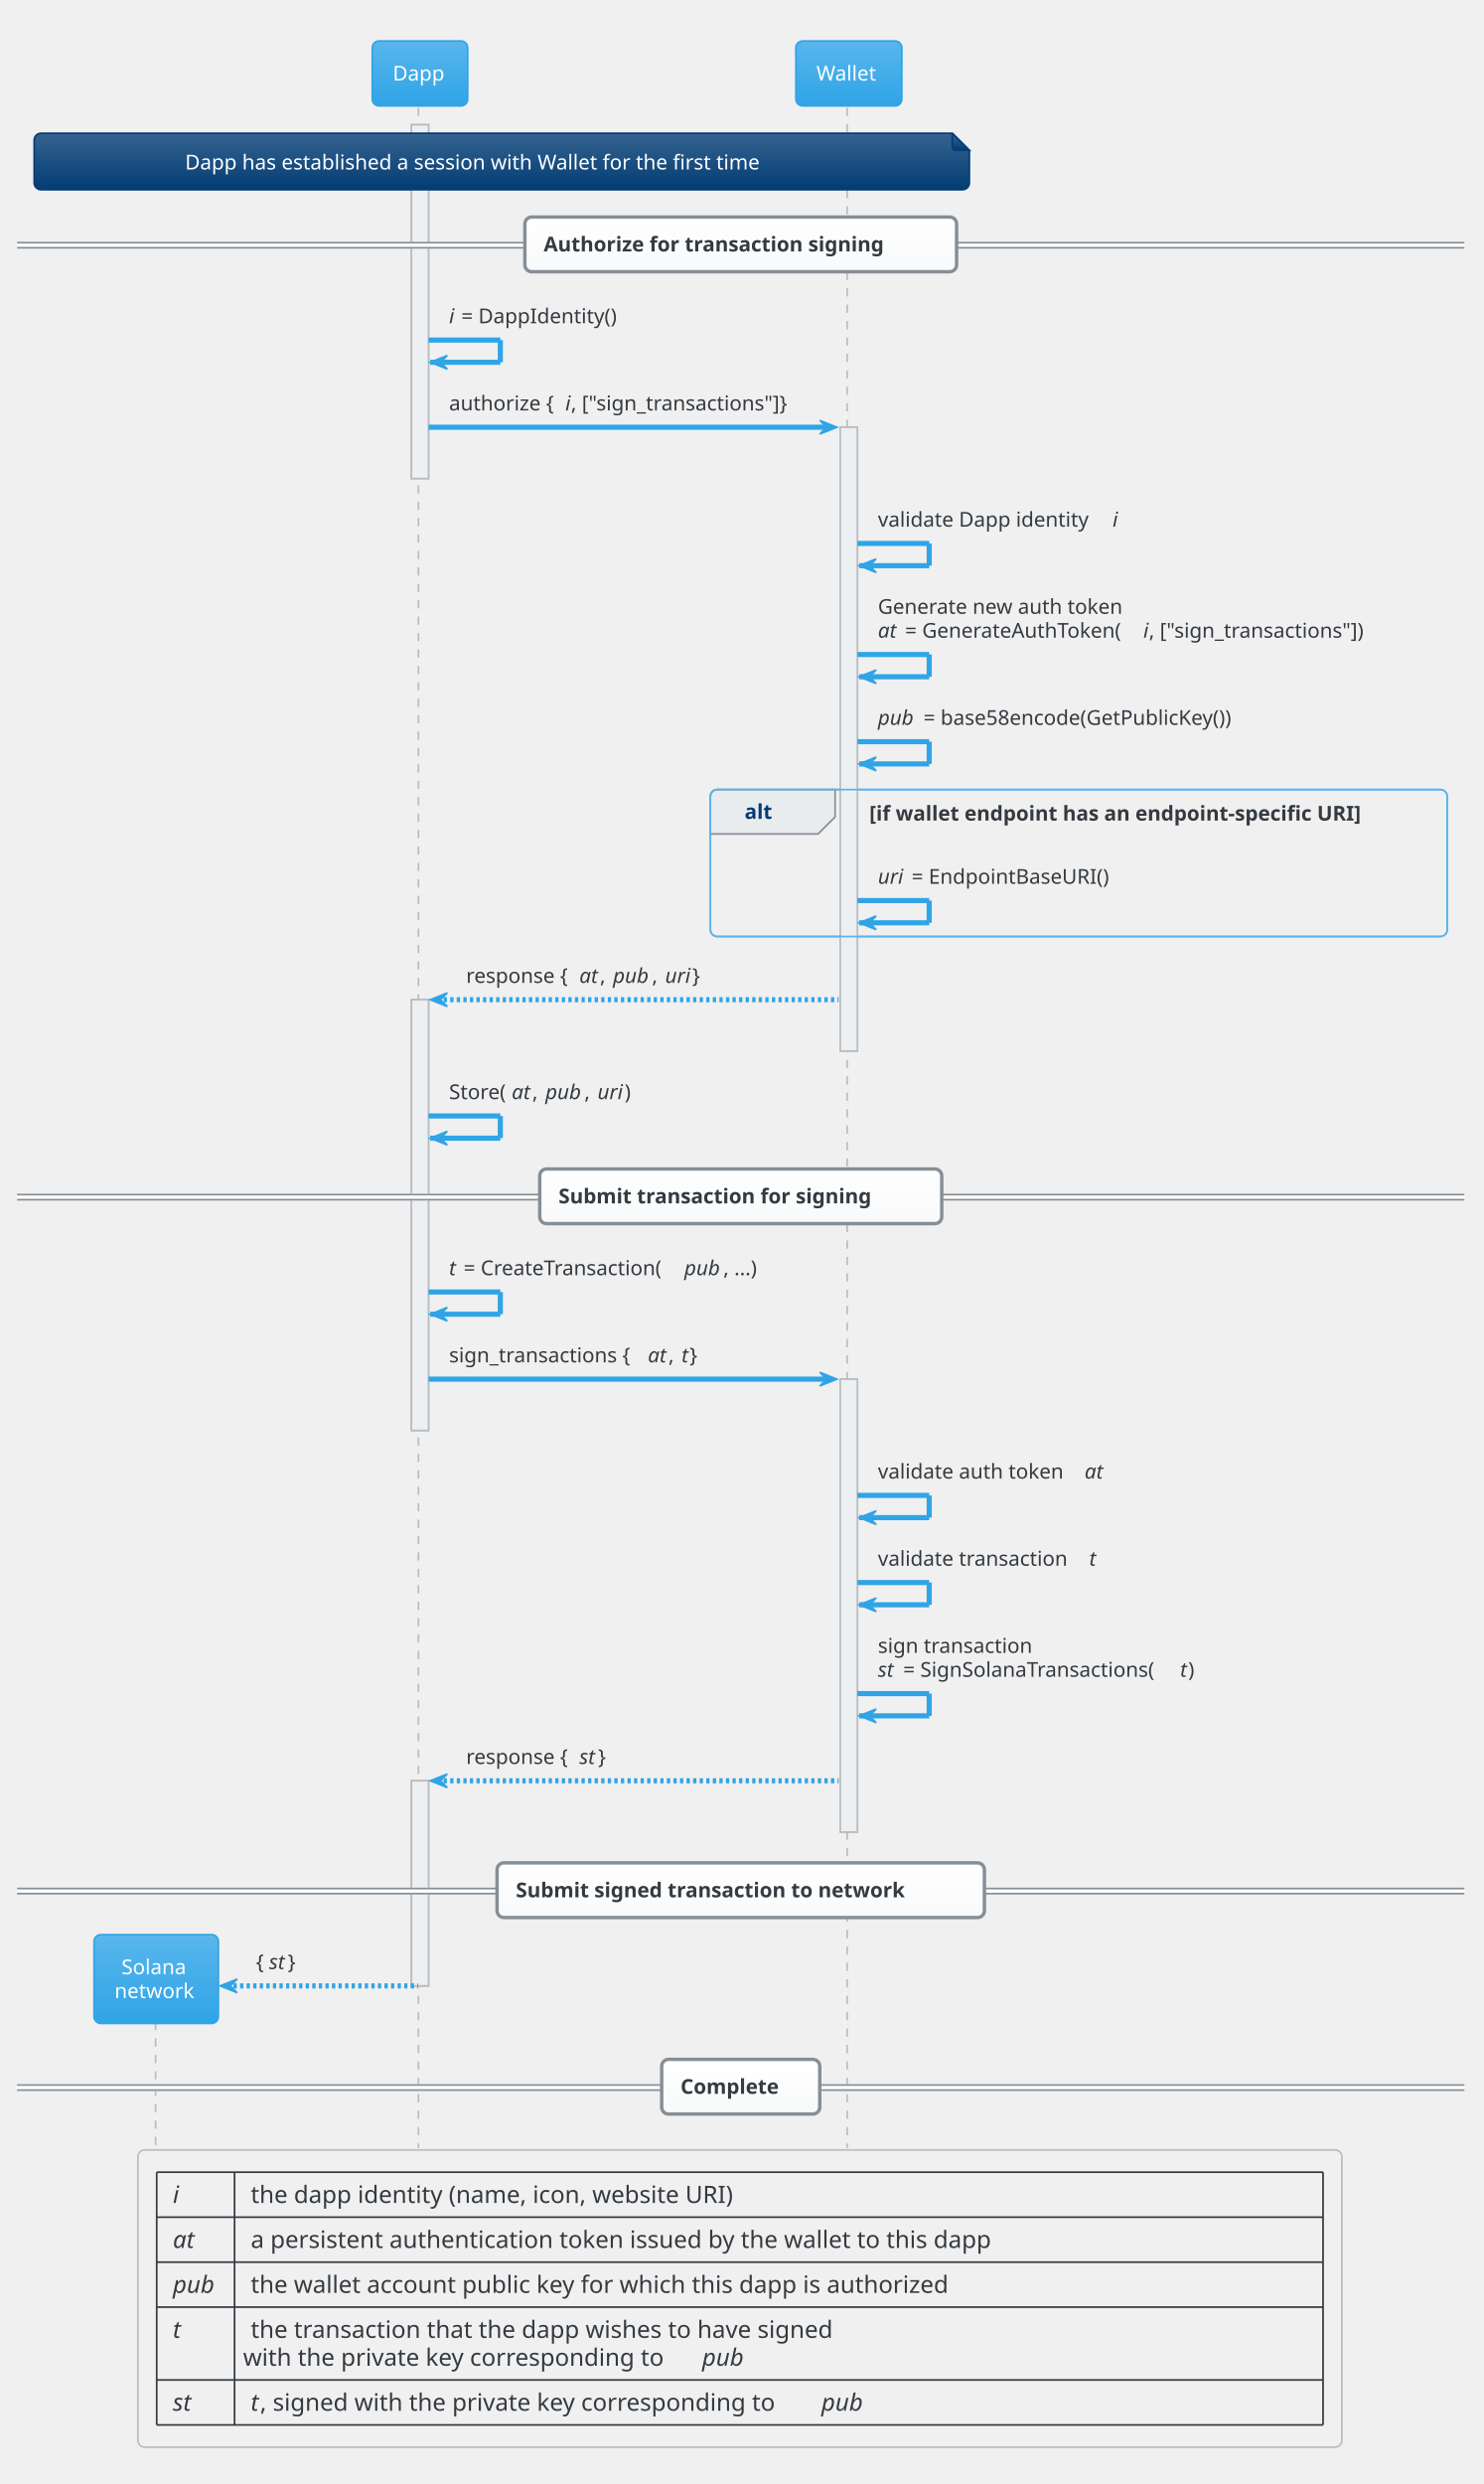
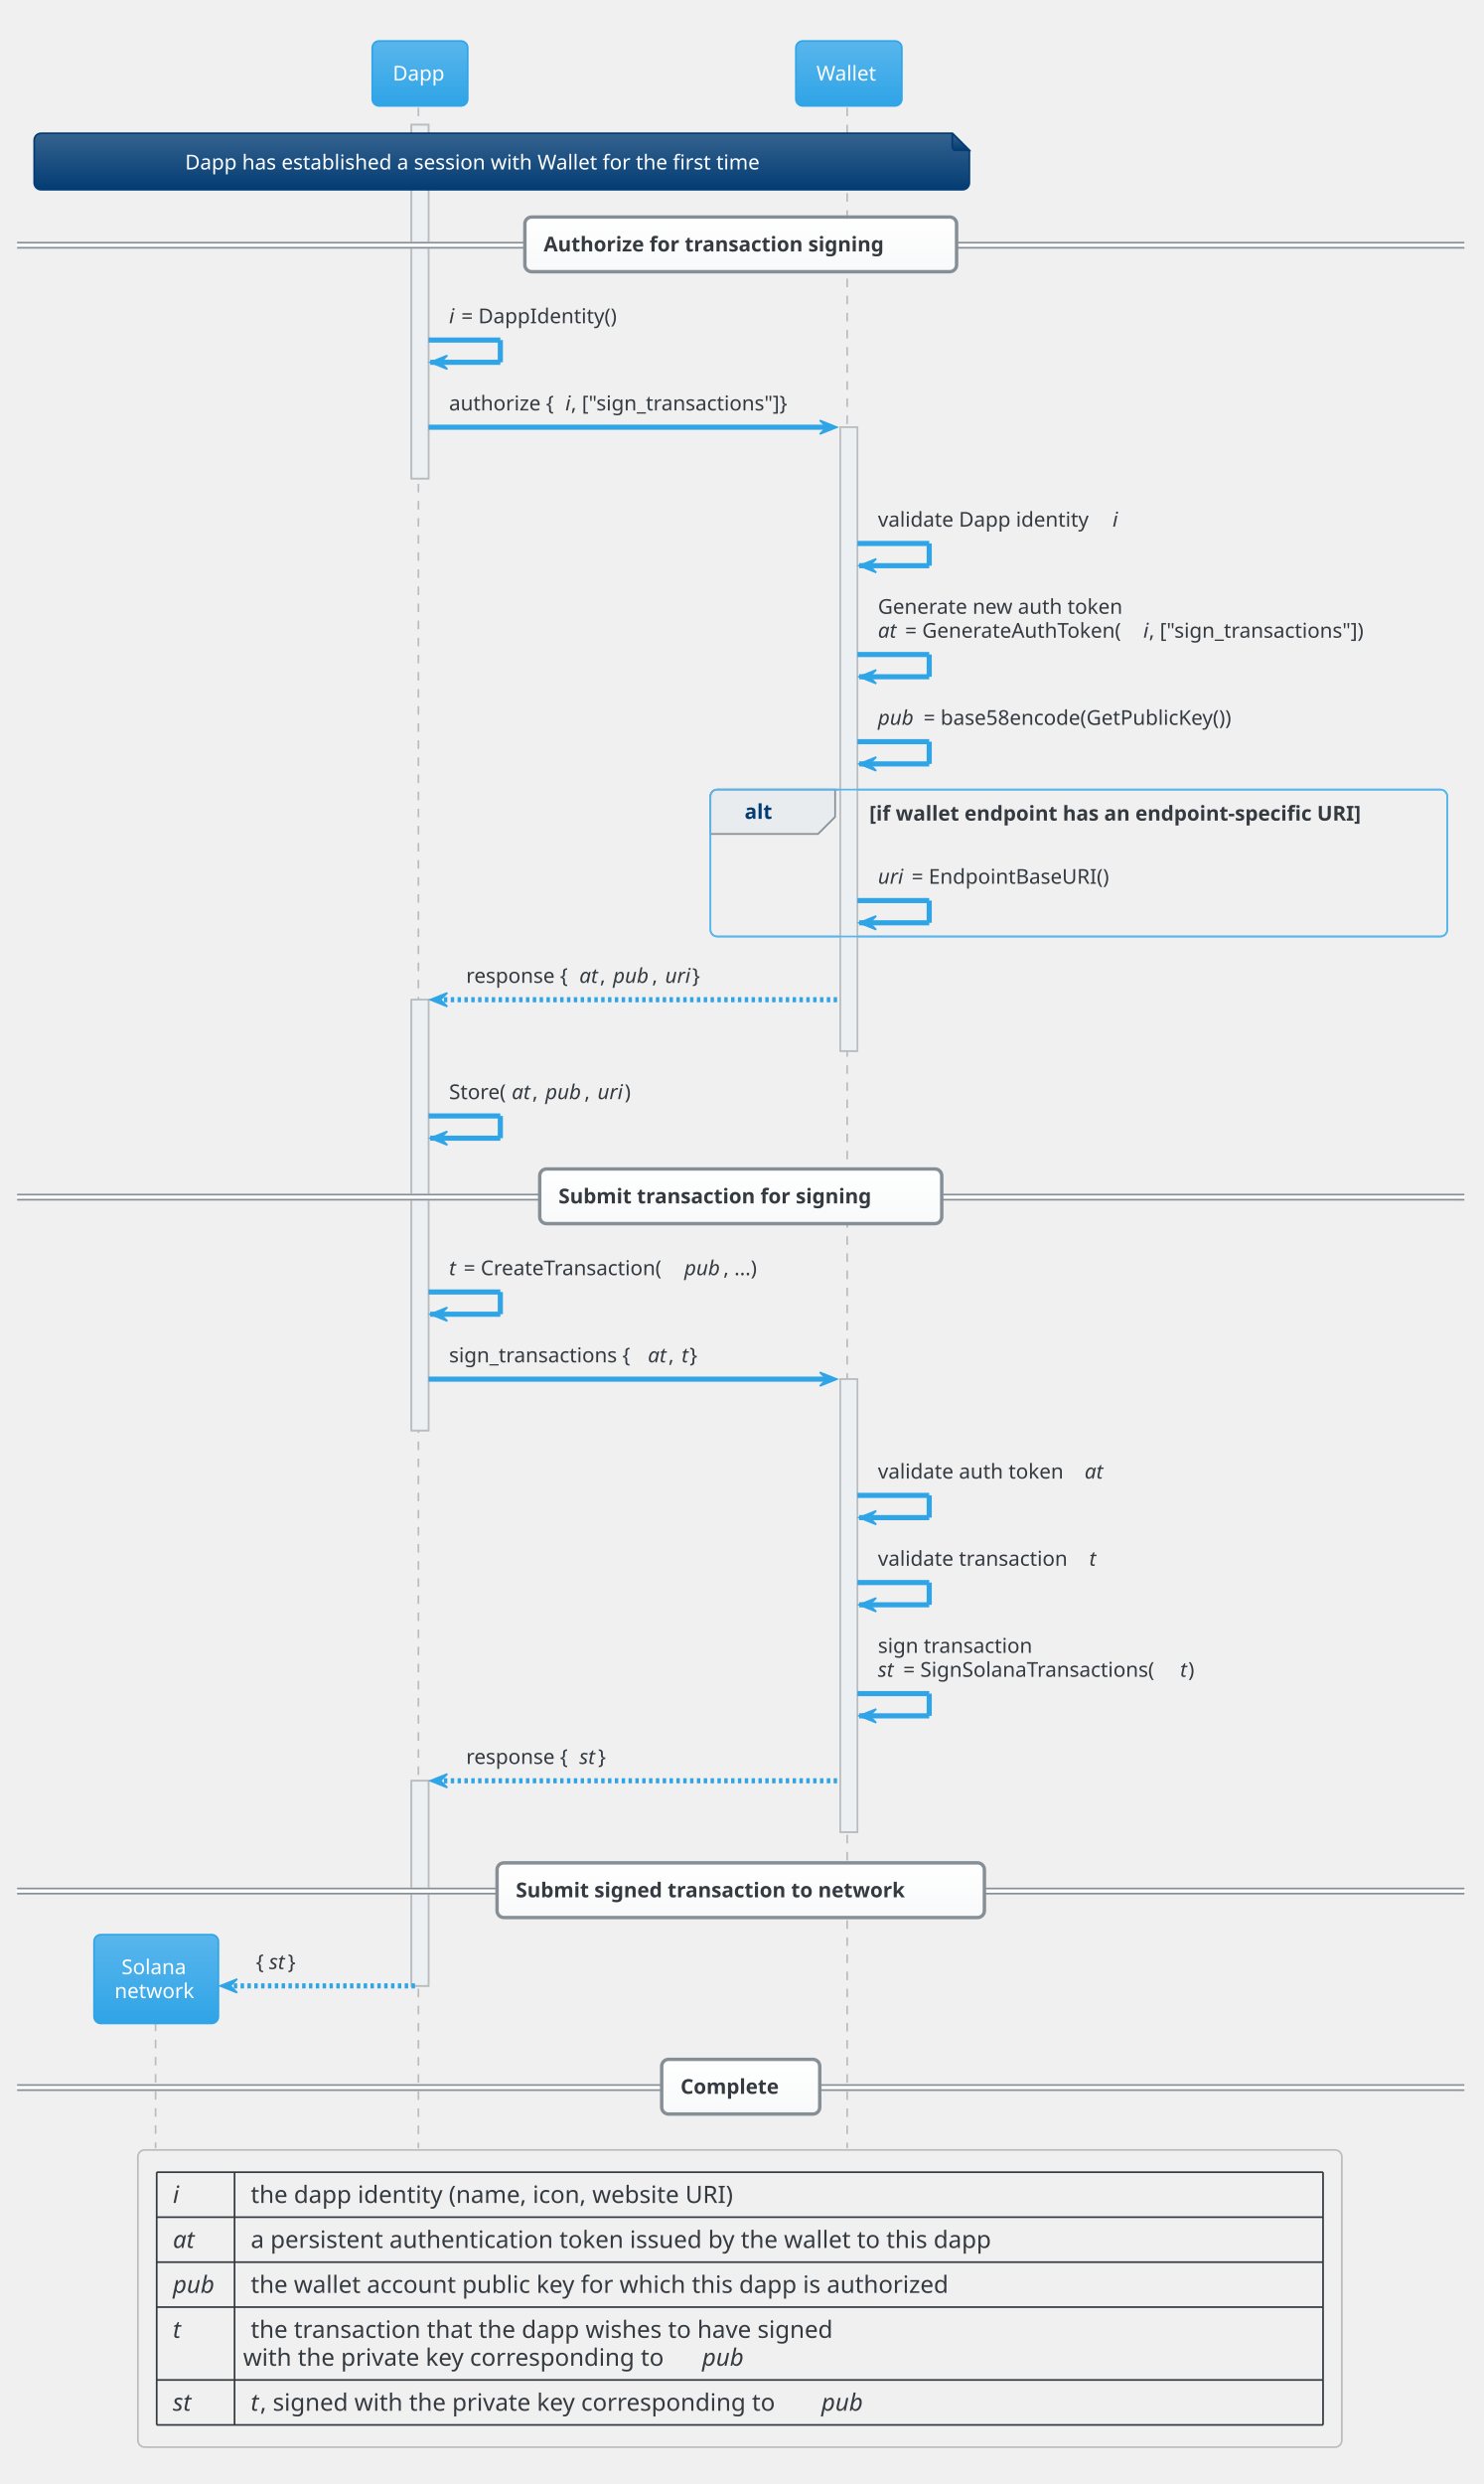
<svg xmlns="http://www.w3.org/2000/svg" contentStyleType="text/css" data-diagram-type="SEQUENCE" height="1513.542px" preserveAspectRatio="none" style="width:904px;height:1513px;background:#FFFFFF;" version="1.1" viewBox="0 0 904 1513" width="904.167px" zoomAndPan="magnify">
  <defs>
    <linearGradient id="g12xw5x2eaiz6c0" x1="50%" x2="50%" y1="0%" y2="100%">
      <stop offset="0%" stop-color="#59B6EC" />
      <stop offset="100%" stop-color="#2FA4E7" />
    </linearGradient>
    <linearGradient id="g12xw5x2eaiz6c1" x1="50%" x2="50%" y1="0%" y2="100%">
      <stop offset="0%" stop-color="#35638F" />
      <stop offset="100%" stop-color="#033C73" />
    </linearGradient>
    <linearGradient id="g12xw5x2eaiz6c2" x1="50%" x2="50%" y1="0%" y2="100%">
      <stop offset="0%" stop-color="#FFFFFF" />
      <stop offset="100%" stop-color="#F8F9FA" />
    </linearGradient>
  </defs>
  <g>
    <g>
      <rect fill="#EDF0F2" height="215.495" style="stroke:#BABDBF;stroke-width:1.042;" width="10.417" x="250.673" y="75.977" />
    </g>
    <g>
      <rect fill="#EDF0F2" height="262.37" style="stroke:#BABDBF;stroke-width:1.042;" width="10.417" x="250.673" y="608.919" />
    </g>
    <g>
      <rect fill="#EDF0F2" height="124.935" style="stroke:#BABDBF;stroke-width:1.042;" width="10.417" x="250.673" y="1084.668" />
    </g>
    <g>
      <rect fill="#EDF0F2" height="379.948" style="stroke:#BABDBF;stroke-width:1.042;" width="10.417" x="511.983" y="260.221" />
    </g>
    <g>
      <rect fill="#EDF0F2" height="275.879" style="stroke:#BABDBF;stroke-width:1.042;" width="10.417" x="511.983" y="840.039" />
    </g>
    <rect fill="none" height="89.486" rx="4.167" ry="4.167" style="stroke:#59B6EC;stroke-width:1.042;" width="448.954" x="432.83" y="480.925" />
    <g>
      <rect fill="#000000" fill-opacity="0" height="86.914" width="8.333" x="91.007" y="1221.582" />
-       <line style="stroke:#BABDBF;stroke-width:1.042;stroke-dasharray:5.0,5.0;" x1="94.792" x2="94.792" y1="1221.582" y2="1308.496" />
+       <line style="stroke:#BABDBF;stroke-width:1.042;stroke-dasharray:5.208,5.208;" x1="94.792" x2="94.792" y1="1221.582" y2="1308.496" />
    </g>
    <g>
      <rect fill="#000000" fill-opacity="0" height="1242.936" width="8.333" x="251.715" y="65.56" />
-       <line style="stroke:#BABDBF;stroke-width:1.042;stroke-dasharray:5.0,5.0;" x1="254.93" x2="254.93" y1="65.56" y2="1308.496" />
+       <line style="stroke:#BABDBF;stroke-width:1.042;stroke-dasharray:5.208,5.208;" x1="254.93" x2="254.93" y1="65.56" y2="1308.496" />
    </g>
    <g>
      <rect fill="#000000" fill-opacity="0" height="1242.936" width="8.333" x="513.025" y="65.56" />
-       <line style="stroke:#BABDBF;stroke-width:1.042;stroke-dasharray:5.0,5.0;" x1="516.163" x2="516.163" y1="65.56" y2="1308.496" />
+       <line style="stroke:#BABDBF;stroke-width:1.042;stroke-dasharray:5.208,5.208;" x1="516.163" x2="516.163" y1="65.56" y2="1308.496" />
    </g>
    <g class="participant participant-head" data-participant="Dapp">
      <rect fill="url(#g12xw5x2eaiz6c0)" height="39.551" rx="4.167" ry="4.167" style="stroke:#2FA4E7;stroke-width:1.042;" width="58.154" x="226.805" y="24.967" />
      <text fill="#FFFFFF" font-family="Verdana" font-size="12.5" lengthAdjust="spacing" textLength="33.154" x="239.305" y="49.07">Dapp</text>
    </g>
    <g class="participant participant-head" data-participant="Wallet">
      <rect fill="url(#g12xw5x2eaiz6c0)" height="39.551" rx="4.167" ry="4.167" style="stroke:#2FA4E7;stroke-width:1.042;" width="64.557" x="484.913" y="24.967" />
      <text fill="#FFFFFF" font-family="Verdana" font-size="12.5" lengthAdjust="spacing" textLength="39.557" x="497.413" y="49.07">Wallet</text>
    </g>
    <g>
      <rect fill="#EDF0F2" height="215.495" style="stroke:#BABDBF;stroke-width:1.042;" width="10.417" x="250.673" y="75.977" />
    </g>
    <g>
      <rect fill="#EDF0F2" height="262.37" style="stroke:#BABDBF;stroke-width:1.042;" width="10.417" x="250.673" y="608.919" />
    </g>
    <g>
      <rect fill="#EDF0F2" height="124.935" style="stroke:#BABDBF;stroke-width:1.042;" width="10.417" x="250.673" y="1084.668" />
    </g>
    <g>
      <rect fill="#EDF0F2" height="379.948" style="stroke:#BABDBF;stroke-width:1.042;" width="10.417" x="511.983" y="260.221" />
    </g>
    <g>
      <rect fill="#EDF0F2" height="275.879" style="stroke:#BABDBF;stroke-width:1.042;" width="10.417" x="511.983" y="840.039" />
    </g>
    <path d="M20.833,85.352 L20.833,111.393 A4.167,4.167 0 0 0 25,115.56 L586.458,115.56 A4.167,4.167 0 0 0 590.625,111.393 L590.625,91.602 L580.208,81.185 L25,81.185 A4.167,4.167 0 0 0 20.833,85.352" fill="url(#g12xw5x2eaiz6c1)" style="stroke:#033C73;stroke-width:1.042;" />
    <path d="M580.208,81.185 L580.208,89.518 A2.083,2.083 0 0 0 582.292,91.602 L590.625,91.602 L580.208,81.185" fill="url(#g12xw5x2eaiz6c1)" style="stroke:#033C73;stroke-width:1.042;" />
    <text fill="#FFFFFF" font-family="Verdana" font-size="12.5" lengthAdjust="spacing" textLength="377.063" x="112.766" y="103.204">Dapp has established a session with Wallet for the first time</text>
    <rect fill="url(#g12xw5x2eaiz6c2)" height="3.125" rx="4.167" ry="4.167" style="stroke:url(#g12xw5x2eaiz6c2);stroke-width:1.042;" width="881.784" x="10.417" y="147.803" />
    <line style="stroke:#868E96;stroke-width:1.042;" x1="10.417" x2="892.201" y1="147.803" y2="147.803" />
    <line style="stroke:#868E96;stroke-width:1.042;" x1="10.417" x2="892.201" y1="150.928" y2="150.928" />
    <rect fill="url(#g12xw5x2eaiz6c2)" height="33.301" rx="4.167" ry="4.167" style="stroke:#868E96;stroke-width:2.083;" width="263.043" x="319.787" y="132.194" />
    <text fill="#343A40" font-family="Verdana" font-size="12.5" font-weight="bold" lengthAdjust="spacing" textLength="233.691" x="331.245" y="153.172">Authorize for transaction signing</text>
    <g class="message" data-participant-1="Dapp" data-participant-2="Dapp">
      <line style="stroke:#2FA4E7;stroke-width:3.125;" x1="261.09" x2="304.84" y1="207.129" y2="207.129" />
      <line style="stroke:#2FA4E7;stroke-width:3.125;" x1="304.84" x2="304.84" y1="207.129" y2="220.671" />
      <line style="stroke:#2FA4E7;stroke-width:3.125;" x1="262.132" x2="304.84" y1="220.671" y2="220.671" />
      <polygon fill="#2FA4E7" points="272.548,216.504,262.132,220.671,272.548,224.837,268.382,220.671" style="stroke:#2FA4E7;stroke-width:1.042;" />
      <text fill="#343A40" font-family="Verdana" font-size="12.5" font-style="italic" lengthAdjust="spacing" textLength="3.473" x="273.59" y="196.889">i</text>
      <text fill="#343A40" font-family="Verdana" font-size="12.5" lengthAdjust="spacing" textLength="105.261" x="281.036" y="196.889">= DappIdentity()</text>
    </g>
    <g class="message" data-participant-1="Dapp" data-participant-2="Wallet">
      <polygon fill="#2FA4E7" points="499.483,256.055,509.9,260.221,499.483,264.388,503.65,260.221" style="stroke:#2FA4E7;stroke-width:1.042;" />
      <line style="stroke:#2FA4E7;stroke-width:3.125;" x1="261.09" x2="505.733" y1="260.221" y2="260.221" />
      <text fill="#343A40" font-family="Verdana" font-size="12.5" lengthAdjust="spacing" textLength="70.844" x="273.59" y="249.982">authorize {</text>
      <text fill="#343A40" font-family="Verdana" font-size="12.5" font-style="italic" lengthAdjust="spacing" textLength="3.473" x="344.434" y="249.982">i</text>
      <text fill="#343A40" font-family="Verdana" font-size="12.5" lengthAdjust="spacing" textLength="146.368" x="347.906" y="249.982">, ["sign_transactions"]}</text>
    </g>
    <g class="message" data-participant-1="Wallet" data-participant-2="Wallet">
      <line style="stroke:#2FA4E7;stroke-width:3.125;" x1="522.4" x2="566.15" y1="331.022" y2="331.022" />
      <line style="stroke:#2FA4E7;stroke-width:3.125;" x1="566.15" x2="566.15" y1="331.022" y2="344.564" />
      <line style="stroke:#2FA4E7;stroke-width:3.125;" x1="523.442" x2="566.15" y1="344.564" y2="344.564" />
      <polygon fill="#2FA4E7" points="533.858,340.397,523.442,344.564,533.858,348.731,529.692,344.564" style="stroke:#2FA4E7;stroke-width:1.042;" />
      <text fill="#343A40" font-family="Verdana" font-size="12.5" lengthAdjust="spacing" textLength="138.983" x="534.9" y="320.783">validate Dapp identity</text>
      <text fill="#343A40" font-family="Verdana" font-size="12.5" font-style="italic" lengthAdjust="spacing" textLength="3.473" x="677.856" y="320.783">i</text>
    </g>
    <g class="message" data-participant-1="Wallet" data-participant-2="Wallet">
      <line style="stroke:#2FA4E7;stroke-width:3.125;" x1="522.4" x2="566.15" y1="398.665" y2="398.665" />
      <line style="stroke:#2FA4E7;stroke-width:3.125;" x1="566.15" x2="566.15" y1="398.665" y2="412.207" />
      <line style="stroke:#2FA4E7;stroke-width:3.125;" x1="523.442" x2="566.15" y1="412.207" y2="412.207" />
      <polygon fill="#2FA4E7" points="533.858,408.04,523.442,412.207,533.858,416.374,529.692,412.207" style="stroke:#2FA4E7;stroke-width:1.042;" />
      <text fill="#343A40" font-family="Verdana" font-size="12.5" lengthAdjust="spacing" textLength="159.943" x="534.9" y="373.875">Generate new auth token</text>
      <text fill="#343A40" font-family="Verdana" font-size="12.5" font-style="italic" lengthAdjust="spacing" textLength="12.561" x="534.9" y="388.426">at</text>
      <text fill="#343A40" font-family="Verdana" font-size="12.5" lengthAdjust="spacing" textLength="145.136" x="551.434" y="388.426">= GenerateAuthToken(</text>
      <text fill="#343A40" font-family="Verdana" font-size="12.5" font-style="italic" lengthAdjust="spacing" textLength="3.473" x="696.57" y="388.426">i</text>
      <text fill="#343A40" font-family="Verdana" font-size="12.5" lengthAdjust="spacing" textLength="143.292" x="700.043" y="388.426">, ["sign_transactions"])</text>
    </g>
    <g class="message" data-participant-1="Wallet" data-participant-2="Wallet">
      <line style="stroke:#2FA4E7;stroke-width:3.125;" x1="522.4" x2="566.15" y1="451.758" y2="451.758" />
      <line style="stroke:#2FA4E7;stroke-width:3.125;" x1="566.15" x2="566.15" y1="451.758" y2="465.3" />
      <line style="stroke:#2FA4E7;stroke-width:3.125;" x1="523.442" x2="566.15" y1="465.3" y2="465.3" />
      <polygon fill="#2FA4E7" points="533.858,461.133,523.442,465.3,533.858,469.466,529.692,465.3" style="stroke:#2FA4E7;stroke-width:1.042;" />
      <text fill="#343A40" font-family="Verdana" font-size="12.5" font-style="italic" lengthAdjust="spacing" textLength="23.791" x="534.9" y="441.518">pub</text>
      <text fill="#343A40" font-family="Verdana" font-size="12.5" lengthAdjust="spacing" textLength="208.191" x="562.665" y="441.518">= base58encode(GetPublicKey())</text>
    </g>
    <path d="M436.997,480.925 L508.817,480.925 L508.817,497.559 L498.4,507.975 L432.83,507.975 L432.83,485.091 A4.167,4.167 0 0 1 436.997,480.925" fill="#E9ECEF" style="stroke:#868E96;stroke-width:1.042;" />
    <rect fill="none" height="89.486" rx="4.167" ry="4.167" style="stroke:#59B6EC;stroke-width:1.042;" width="448.954" x="432.83" y="480.925" />
    <text fill="#033C73" font-family="Verdana" font-size="12.5" font-weight="bold" lengthAdjust="spacing" textLength="18.695" x="453.663" y="498.777">alt</text>
    <text fill="#343A40" font-family="Verdana" font-size="12.5" font-weight="bold" lengthAdjust="spacing" textLength="341.717" x="529.65" y="499.819">[if wallet endpoint has an endpoint-specific URI]</text>
    <g class="message" data-participant-1="Wallet" data-participant-2="Wallet">
      <line style="stroke:#2FA4E7;stroke-width:3.125;" x1="522.4" x2="566.15" y1="548.535" y2="548.535" />
      <line style="stroke:#2FA4E7;stroke-width:3.125;" x1="566.15" x2="566.15" y1="548.535" y2="562.077" />
      <line style="stroke:#2FA4E7;stroke-width:3.125;" x1="523.442" x2="566.15" y1="562.077" y2="562.077" />
      <polygon fill="#2FA4E7" points="533.858,557.91,523.442,562.077,533.858,566.244,529.692,562.077" style="stroke:#2FA4E7;stroke-width:1.042;" />
      <text fill="#343A40" font-family="Verdana" font-size="12.5" font-style="italic" lengthAdjust="spacing" textLength="16.534" x="534.9" y="538.295">uri</text>
      <text fill="#343A40" font-family="Verdana" font-size="12.5" lengthAdjust="spacing" textLength="131.793" x="555.408" y="538.295">= EndpointBaseURI()</text>
    </g>
    <g class="message" data-participant-1="Wallet" data-participant-2="Dapp">
      <polygon fill="#2FA4E7" points="272.548,604.753,262.132,608.919,272.548,613.086,268.382,608.919" style="stroke:#2FA4E7;stroke-width:1.042;" />
-       <line style="stroke:#2FA4E7;stroke-width:3.125;stroke-dasharray:2.0,2.0;" x1="266.298" x2="510.942" y1="608.919" y2="608.919" />
+       <line style="stroke:#2FA4E7;stroke-width:3.125;stroke-dasharray:2.083,2.083;" x1="266.298" x2="510.942" y1="608.919" y2="608.919" />
      <text fill="#343A40" font-family="Verdana" font-size="12.5" lengthAdjust="spacing" textLength="68.976" x="284.007" y="598.68">response {</text>
      <text fill="#343A40" font-family="Verdana" font-size="12.5" font-style="italic" lengthAdjust="spacing" textLength="12.561" x="352.983" y="598.68">at</text>
      <text fill="#343A40" font-family="Verdana" font-size="12.5" lengthAdjust="spacing" textLength="3.973" x="365.544" y="598.68">,</text>
      <text fill="#343A40" font-family="Verdana" font-size="12.5" font-style="italic" lengthAdjust="spacing" textLength="23.791" x="373.49" y="598.68">pub</text>
      <text fill="#343A40" font-family="Verdana" font-size="12.5" lengthAdjust="spacing" textLength="3.973" x="397.282" y="598.68">,</text>
      <text fill="#343A40" font-family="Verdana" font-size="12.5" font-style="italic" lengthAdjust="spacing" textLength="16.534" x="405.229" y="598.68">uri</text>
      <text fill="#343A40" font-family="Verdana" font-size="12.5" lengthAdjust="spacing" textLength="7.953" x="421.763" y="598.68">}</text>
    </g>
    <g class="message" data-participant-1="Dapp" data-participant-2="Dapp">
      <line style="stroke:#2FA4E7;stroke-width:3.125;" x1="261.09" x2="304.84" y1="679.72" y2="679.72" />
      <line style="stroke:#2FA4E7;stroke-width:3.125;" x1="304.84" x2="304.84" y1="679.72" y2="693.262" />
      <line style="stroke:#2FA4E7;stroke-width:3.125;" x1="262.132" x2="304.84" y1="693.262" y2="693.262" />
      <polygon fill="#2FA4E7" points="272.548,689.095,262.132,693.262,272.548,697.428,268.382,693.262" style="stroke:#2FA4E7;stroke-width:1.042;" />
      <text fill="#343A40" font-family="Verdana" font-size="12.5" lengthAdjust="spacing" textLength="38.19" x="273.59" y="669.48">Store(</text>
      <text fill="#343A40" font-family="Verdana" font-size="12.5" font-style="italic" lengthAdjust="spacing" textLength="12.561" x="311.78" y="669.48">at</text>
      <text fill="#343A40" font-family="Verdana" font-size="12.5" lengthAdjust="spacing" textLength="3.973" x="324.341" y="669.48">,</text>
      <text fill="#343A40" font-family="Verdana" font-size="12.5" font-style="italic" lengthAdjust="spacing" textLength="23.791" x="332.288" y="669.48">pub</text>
      <text fill="#343A40" font-family="Verdana" font-size="12.5" lengthAdjust="spacing" textLength="3.973" x="356.079" y="669.48">,</text>
      <text fill="#343A40" font-family="Verdana" font-size="12.5" font-style="italic" lengthAdjust="spacing" textLength="16.534" x="364.026" y="669.48">uri</text>
      <text fill="#343A40" font-family="Verdana" font-size="12.5" lengthAdjust="spacing" textLength="4.877" x="380.56" y="669.48">)</text>
    </g>
    <rect fill="url(#g12xw5x2eaiz6c2)" height="3.125" rx="4.167" ry="4.167" style="stroke:url(#g12xw5x2eaiz6c2);stroke-width:1.042;" width="881.784" x="10.417" y="727.62" />
    <line style="stroke:#868E96;stroke-width:1.042;" x1="10.417" x2="892.201" y1="727.62" y2="727.62" />
    <line style="stroke:#868E96;stroke-width:1.042;" x1="10.417" x2="892.201" y1="730.745" y2="730.745" />
    <rect fill="url(#g12xw5x2eaiz6c2)" height="33.301" rx="4.167" ry="4.167" style="stroke:#868E96;stroke-width:2.083;" width="244.94" x="328.839" y="712.012" />
    <text fill="#343A40" font-family="Verdana" font-size="12.5" font-weight="bold" lengthAdjust="spacing" textLength="215.588" x="340.297" y="732.99">Submit transaction for signing</text>
    <g class="message" data-participant-1="Dapp" data-participant-2="Dapp">
      <line style="stroke:#2FA4E7;stroke-width:3.125;" x1="261.09" x2="304.84" y1="786.947" y2="786.947" />
      <line style="stroke:#2FA4E7;stroke-width:3.125;" x1="304.84" x2="304.84" y1="786.947" y2="800.488" />
      <line style="stroke:#2FA4E7;stroke-width:3.125;" x1="262.132" x2="304.84" y1="800.488" y2="800.488" />
      <polygon fill="#2FA4E7" points="272.548,796.322,262.132,800.488,272.548,804.655,268.382,800.488" style="stroke:#2FA4E7;stroke-width:1.042;" />
      <text fill="#343A40" font-family="Verdana" font-size="12.5" font-style="italic" lengthAdjust="spacing" textLength="4.901" x="273.59" y="776.707">t</text>
      <text fill="#343A40" font-family="Verdana" font-size="12.5" lengthAdjust="spacing" textLength="134.479" x="282.465" y="776.707">= CreateTransaction(</text>
      <text fill="#343A40" font-family="Verdana" font-size="12.5" font-style="italic" lengthAdjust="spacing" textLength="23.791" x="416.943" y="776.707">pub</text>
      <text fill="#343A40" font-family="Verdana" font-size="12.5" lengthAdjust="spacing" textLength="24.744" x="440.735" y="776.707">, ...)</text>
    </g>
    <g class="message" data-participant-1="Dapp" data-participant-2="Wallet">
      <polygon fill="#2FA4E7" points="499.483,835.872,509.9,840.039,499.483,844.206,503.65,840.039" style="stroke:#2FA4E7;stroke-width:1.042;" />
      <line style="stroke:#2FA4E7;stroke-width:3.125;" x1="261.09" x2="505.733" y1="840.039" y2="840.039" />
      <text fill="#343A40" font-family="Verdana" font-size="12.5" lengthAdjust="spacing" textLength="121.143" x="273.59" y="829.799">sign_transactions {</text>
      <text fill="#343A40" font-family="Verdana" font-size="12.5" font-style="italic" lengthAdjust="spacing" textLength="12.561" x="394.733" y="829.799">at</text>
      <text fill="#343A40" font-family="Verdana" font-size="12.5" lengthAdjust="spacing" textLength="3.973" x="407.294" y="829.799">,</text>
      <text fill="#343A40" font-family="Verdana" font-size="12.5" font-style="italic" lengthAdjust="spacing" textLength="4.901" x="415.24" y="829.799">t</text>
      <text fill="#343A40" font-family="Verdana" font-size="12.5" lengthAdjust="spacing" textLength="7.953" x="420.142" y="829.799">}</text>
    </g>
    <g class="message" data-participant-1="Wallet" data-participant-2="Wallet">
      <line style="stroke:#2FA4E7;stroke-width:3.125;" x1="522.4" x2="566.15" y1="910.84" y2="910.84" />
      <line style="stroke:#2FA4E7;stroke-width:3.125;" x1="566.15" x2="566.15" y1="910.84" y2="924.381" />
      <line style="stroke:#2FA4E7;stroke-width:3.125;" x1="523.442" x2="566.15" y1="924.381" y2="924.381" />
      <polygon fill="#2FA4E7" points="533.858,920.215,523.442,924.381,533.858,928.548,529.692,924.381" style="stroke:#2FA4E7;stroke-width:1.042;" />
      <text fill="#343A40" font-family="Verdana" font-size="12.5" lengthAdjust="spacing" textLength="121.942" x="534.9" y="900.6">validate auth token</text>
      <text fill="#343A40" font-family="Verdana" font-size="12.5" font-style="italic" lengthAdjust="spacing" textLength="12.561" x="660.815" y="900.6">at</text>
    </g>
    <g class="message" data-participant-1="Wallet" data-participant-2="Wallet">
      <line style="stroke:#2FA4E7;stroke-width:3.125;" x1="522.4" x2="566.15" y1="963.932" y2="963.932" />
      <line style="stroke:#2FA4E7;stroke-width:3.125;" x1="566.15" x2="566.15" y1="963.932" y2="977.474" />
      <line style="stroke:#2FA4E7;stroke-width:3.125;" x1="523.442" x2="566.15" y1="977.474" y2="977.474" />
      <polygon fill="#2FA4E7" points="533.858,973.307,523.442,977.474,533.858,981.641,529.692,977.474" style="stroke:#2FA4E7;stroke-width:1.042;" />
      <text fill="#343A40" font-family="Verdana" font-size="12.5" lengthAdjust="spacing" textLength="124.774" x="534.9" y="953.693">validate transaction</text>
      <text fill="#343A40" font-family="Verdana" font-size="12.5" font-style="italic" lengthAdjust="spacing" textLength="4.901" x="663.648" y="953.693">t</text>
    </g>
    <g class="message" data-participant-1="Wallet" data-participant-2="Wallet">
      <line style="stroke:#2FA4E7;stroke-width:3.125;" x1="522.4" x2="566.15" y1="1031.575" y2="1031.575" />
      <line style="stroke:#2FA4E7;stroke-width:3.125;" x1="566.15" x2="566.15" y1="1031.575" y2="1045.117" />
      <line style="stroke:#2FA4E7;stroke-width:3.125;" x1="523.442" x2="566.15" y1="1045.117" y2="1045.117" />
      <polygon fill="#2FA4E7" points="533.858,1040.95,523.442,1045.117,533.858,1049.284,529.692,1045.117" style="stroke:#2FA4E7;stroke-width:1.042;" />
      <text fill="#343A40" font-family="Verdana" font-size="12.5" lengthAdjust="spacing" textLength="100.427" x="534.9" y="1006.785">sign transaction</text>
      <text fill="#343A40" font-family="Verdana" font-size="12.5" font-style="italic" lengthAdjust="spacing" textLength="11.414" x="534.9" y="1021.336">st</text>
      <text fill="#343A40" font-family="Verdana" font-size="12.5" lengthAdjust="spacing" textLength="168.744" x="550.287" y="1021.336">= SignSolanaTransactions(</text>
      <text fill="#343A40" font-family="Verdana" font-size="12.5" font-style="italic" lengthAdjust="spacing" textLength="4.901" x="719.031" y="1021.336">t</text>
      <text fill="#343A40" font-family="Verdana" font-size="12.5" lengthAdjust="spacing" textLength="4.877" x="723.932" y="1021.336">)</text>
    </g>
    <g class="message" data-participant-1="Wallet" data-participant-2="Dapp">
      <polygon fill="#2FA4E7" points="272.548,1080.501,262.132,1084.668,272.548,1088.835,268.382,1084.668" style="stroke:#2FA4E7;stroke-width:1.042;" />
-       <line style="stroke:#2FA4E7;stroke-width:3.125;stroke-dasharray:2.0,2.0;" x1="266.298" x2="510.942" y1="1084.668" y2="1084.668" />
+       <line style="stroke:#2FA4E7;stroke-width:3.125;stroke-dasharray:2.083,2.083;" x1="266.298" x2="510.942" y1="1084.668" y2="1084.668" />
      <text fill="#343A40" font-family="Verdana" font-size="12.5" lengthAdjust="spacing" textLength="68.976" x="284.007" y="1074.428">response {</text>
      <text fill="#343A40" font-family="Verdana" font-size="12.5" font-style="italic" lengthAdjust="spacing" textLength="11.414" x="352.983" y="1074.428">st</text>
      <text fill="#343A40" font-family="Verdana" font-size="12.5" lengthAdjust="spacing" textLength="7.953" x="364.396" y="1074.428">}</text>
    </g>
    <rect fill="url(#g12xw5x2eaiz6c2)" height="3.125" rx="4.167" ry="4.167" style="stroke:url(#g12xw5x2eaiz6c2);stroke-width:1.042;" width="881.784" x="10.417" y="1150.277" />
    <line style="stroke:#868E96;stroke-width:1.042;" x1="10.417" x2="892.201" y1="1150.277" y2="1150.277" />
    <line style="stroke:#868E96;stroke-width:1.042;" x1="10.417" x2="892.201" y1="1153.402" y2="1153.402" />
    <rect fill="url(#g12xw5x2eaiz6c2)" height="33.301" rx="4.167" ry="4.167" style="stroke:#868E96;stroke-width:2.083;" width="296.924" x="302.847" y="1134.668" />
    <text fill="#343A40" font-family="Verdana" font-size="12.5" font-weight="bold" lengthAdjust="spacing" textLength="267.572" x="314.305" y="1155.646">Submit signed transaction to network</text>
    <g class="message" data-participant-1="Dapp" data-participant-2="Solana">
      <polygon fill="#2FA4E7" points="144.513,1205.436,134.096,1209.603,144.513,1213.77,140.346,1209.603" style="stroke:#2FA4E7;stroke-width:1.042;" />
-       <line style="stroke:#2FA4E7;stroke-width:3.125;stroke-dasharray:2.0,2.0;" x1="138.263" x2="254.84" y1="1209.603" y2="1209.603" />
+       <line style="stroke:#2FA4E7;stroke-width:3.125;stroke-dasharray:2.083,2.083;" x1="138.263" x2="254.84" y1="1209.603" y2="1209.603" />
      <text fill="#343A40" font-family="Verdana" font-size="12.5" lengthAdjust="spacing" textLength="7.953" x="155.971" y="1199.363">{</text>
      <text fill="#343A40" font-family="Verdana" font-size="12.5" font-style="italic" lengthAdjust="spacing" textLength="11.414" x="163.924" y="1199.363">st</text>
      <text fill="#343A40" font-family="Verdana" font-size="12.5" lengthAdjust="spacing" textLength="7.953" x="175.338" y="1199.363">}</text>
    </g>
    <rect fill="url(#g12xw5x2eaiz6c0)" height="54.102" rx="4.167" ry="4.167" style="stroke:#2FA4E7;stroke-width:1.042;" width="75.763" x="57.292" y="1178.385" />
    <text fill="#FFFFFF" font-family="Verdana" font-size="12.5" lengthAdjust="spacing" textLength="42.297" x="74.025" y="1202.488">Solana</text>
    <text fill="#FFFFFF" font-family="Verdana" font-size="12.5" lengthAdjust="spacing" textLength="50.763" x="69.792" y="1217.039">network</text>
    <rect fill="url(#g12xw5x2eaiz6c2)" height="3.125" rx="4.167" ry="4.167" style="stroke:url(#g12xw5x2eaiz6c2);stroke-width:1.042;" width="881.784" x="10.417" y="1269.971" />
    <line style="stroke:#868E96;stroke-width:1.042;" x1="10.417" x2="892.201" y1="1269.971" y2="1269.971" />
    <line style="stroke:#868E96;stroke-width:1.042;" x1="10.417" x2="892.201" y1="1273.096" y2="1273.096" />
    <rect fill="url(#g12xw5x2eaiz6c2)" height="33.301" rx="4.167" ry="4.167" style="stroke:#868E96;stroke-width:2.083;" width="96.301" x="403.158" y="1254.362" />
    <text fill="#343A40" font-family="Verdana" font-size="12.5" font-weight="bold" lengthAdjust="spacing" textLength="66.95" x="414.616" y="1275.34">Complete</text>
    <rect fill="none" height="181.022" rx="4.167" ry="4.167" style="stroke:#BABDBF;stroke-width:1.042;" width="733.546" x="84.015" y="1309.538" />
    <text fill="#343A40" font-family="Verdana" font-size="14.583" lengthAdjust="spacing" textLength="4.636" x="100.682" y="1341.824"> </text>
    <text fill="#343A40" font-family="Verdana" font-size="14.583" font-style="italic" lengthAdjust="spacing" textLength="4.052" x="105.317" y="1341.824">i</text>
    <text fill="#343A40" font-family="Verdana" font-size="14.583" lengthAdjust="spacing" textLength="13.907" x="109.369" y="1341.824">   </text>
    <text fill="#343A40" font-family="Verdana" font-size="14.583" lengthAdjust="spacing" textLength="317.942" x="152.762" y="1341.824">the dapp identity (name, icon, website URI)</text>
    <text fill="#343A40" font-family="Verdana" font-size="14.583" lengthAdjust="spacing" textLength="4.636" x="100.682" y="1369.217"> </text>
    <text fill="#343A40" font-family="Verdana" font-size="14.583" font-style="italic" lengthAdjust="spacing" textLength="14.655" x="105.317" y="1369.217">at</text>
    <text fill="#343A40" font-family="Verdana" font-size="14.583" lengthAdjust="spacing" textLength="9.271" x="119.972" y="1369.217">  </text>
    <text fill="#343A40" font-family="Verdana" font-size="14.583" lengthAdjust="spacing" textLength="485.886" x="152.762" y="1369.217">a persistent authentication token issued by the wallet to this dapp</text>
    <text fill="#343A40" font-family="Verdana" font-size="14.583" lengthAdjust="spacing" textLength="4.636" x="100.682" y="1396.61"> </text>
    <text fill="#343A40" font-family="Verdana" font-size="14.583" font-style="italic" lengthAdjust="spacing" textLength="27.757" x="105.317" y="1396.61">pub</text>
    <text fill="#343A40" font-family="Verdana" font-size="14.583" lengthAdjust="spacing" textLength="4.636" x="133.074" y="1396.61"> </text>
    <text fill="#343A40" font-family="Verdana" font-size="14.583" lengthAdjust="spacing" textLength="457.467" x="152.762" y="1396.61">the wallet account public key for which this dapp is authorized</text>
    <text fill="#343A40" font-family="Verdana" font-size="14.583" lengthAdjust="spacing" textLength="4.636" x="100.682" y="1424.002"> </text>
    <text fill="#343A40" font-family="Verdana" font-size="14.583" font-style="italic" lengthAdjust="spacing" textLength="5.718" x="105.317" y="1424.002">t</text>
    <text fill="#343A40" font-family="Verdana" font-size="14.583" lengthAdjust="spacing" textLength="13.907" x="111.035" y="1424.002">   </text>
    <text fill="#343A40" font-family="Verdana" font-size="14.583" lengthAdjust="spacing" textLength="381.844" x="152.762" y="1424.002">the transaction that the dapp wishes to have signed</text>
    <text fill="#343A40" font-family="Verdana" font-size="14.583" lengthAdjust="spacing" textLength="275.033" x="148.126" y="1440.978">with the private key corresponding to</text>
    <text fill="#343A40" font-family="Verdana" font-size="14.583" font-style="italic" lengthAdjust="spacing" textLength="27.757" x="427.794" y="1440.978">pub</text>
    <text fill="#343A40" font-family="Verdana" font-size="14.583" lengthAdjust="spacing" textLength="4.636" x="455.551" y="1440.978"> </text>
    <text fill="#343A40" font-family="Verdana" font-size="14.583" lengthAdjust="spacing" textLength="4.636" x="100.682" y="1468.371"> </text>
    <text fill="#343A40" font-family="Verdana" font-size="14.583" font-style="italic" lengthAdjust="spacing" textLength="13.316" x="105.317" y="1468.371">st</text>
    <text fill="#343A40" font-family="Verdana" font-size="14.583" lengthAdjust="spacing" textLength="9.271" x="118.633" y="1468.371">  </text>
    <text fill="#343A40" font-family="Verdana" font-size="14.583" lengthAdjust="spacing" textLength="4.636" x="148.126" y="1468.371"> </text>
    <text fill="#343A40" font-family="Verdana" font-size="14.583" font-style="italic" lengthAdjust="spacing" textLength="5.718" x="152.762" y="1468.371">t</text>
    <text fill="#343A40" font-family="Verdana" font-size="14.583" lengthAdjust="spacing" textLength="337.318" x="158.48" y="1468.371">, signed with the private key corresponding to</text>
    <text fill="#343A40" font-family="Verdana" font-size="14.583" font-style="italic" lengthAdjust="spacing" textLength="27.757" x="500.433" y="1468.371">pub</text>
    <text fill="#343A40" font-family="Verdana" font-size="14.583" lengthAdjust="spacing" textLength="171.518" x="528.19" y="1468.371">                                     </text>
    <line style="stroke:#343A40;stroke-width:1.042;" x1="95.473" x2="806.102" y1="1323.079" y2="1323.079" />
    <line style="stroke:#343A40;stroke-width:1.042;" x1="95.473" x2="806.102" y1="1350.472" y2="1350.472" />
    <line style="stroke:#343A40;stroke-width:1.042;" x1="95.473" x2="806.102" y1="1377.865" y2="1377.865" />
    <line style="stroke:#343A40;stroke-width:1.042;" x1="95.473" x2="806.102" y1="1405.257" y2="1405.257" />
    <line style="stroke:#343A40;stroke-width:1.042;" x1="95.473" x2="806.102" y1="1449.626" y2="1449.626" />
    <line style="stroke:#343A40;stroke-width:1.042;" x1="95.473" x2="806.102" y1="1477.018" y2="1477.018" />
    <line style="stroke:#343A40;stroke-width:1.042;" x1="95.473" x2="95.473" y1="1323.079" y2="1477.018" />
    <line style="stroke:#343A40;stroke-width:1.042;" x1="142.918" x2="142.918" y1="1323.079" y2="1477.018" />
    <line style="stroke:#343A40;stroke-width:1.042;" x1="806.102" x2="806.102" y1="1323.079" y2="1477.018" />
  </g>
</svg>
